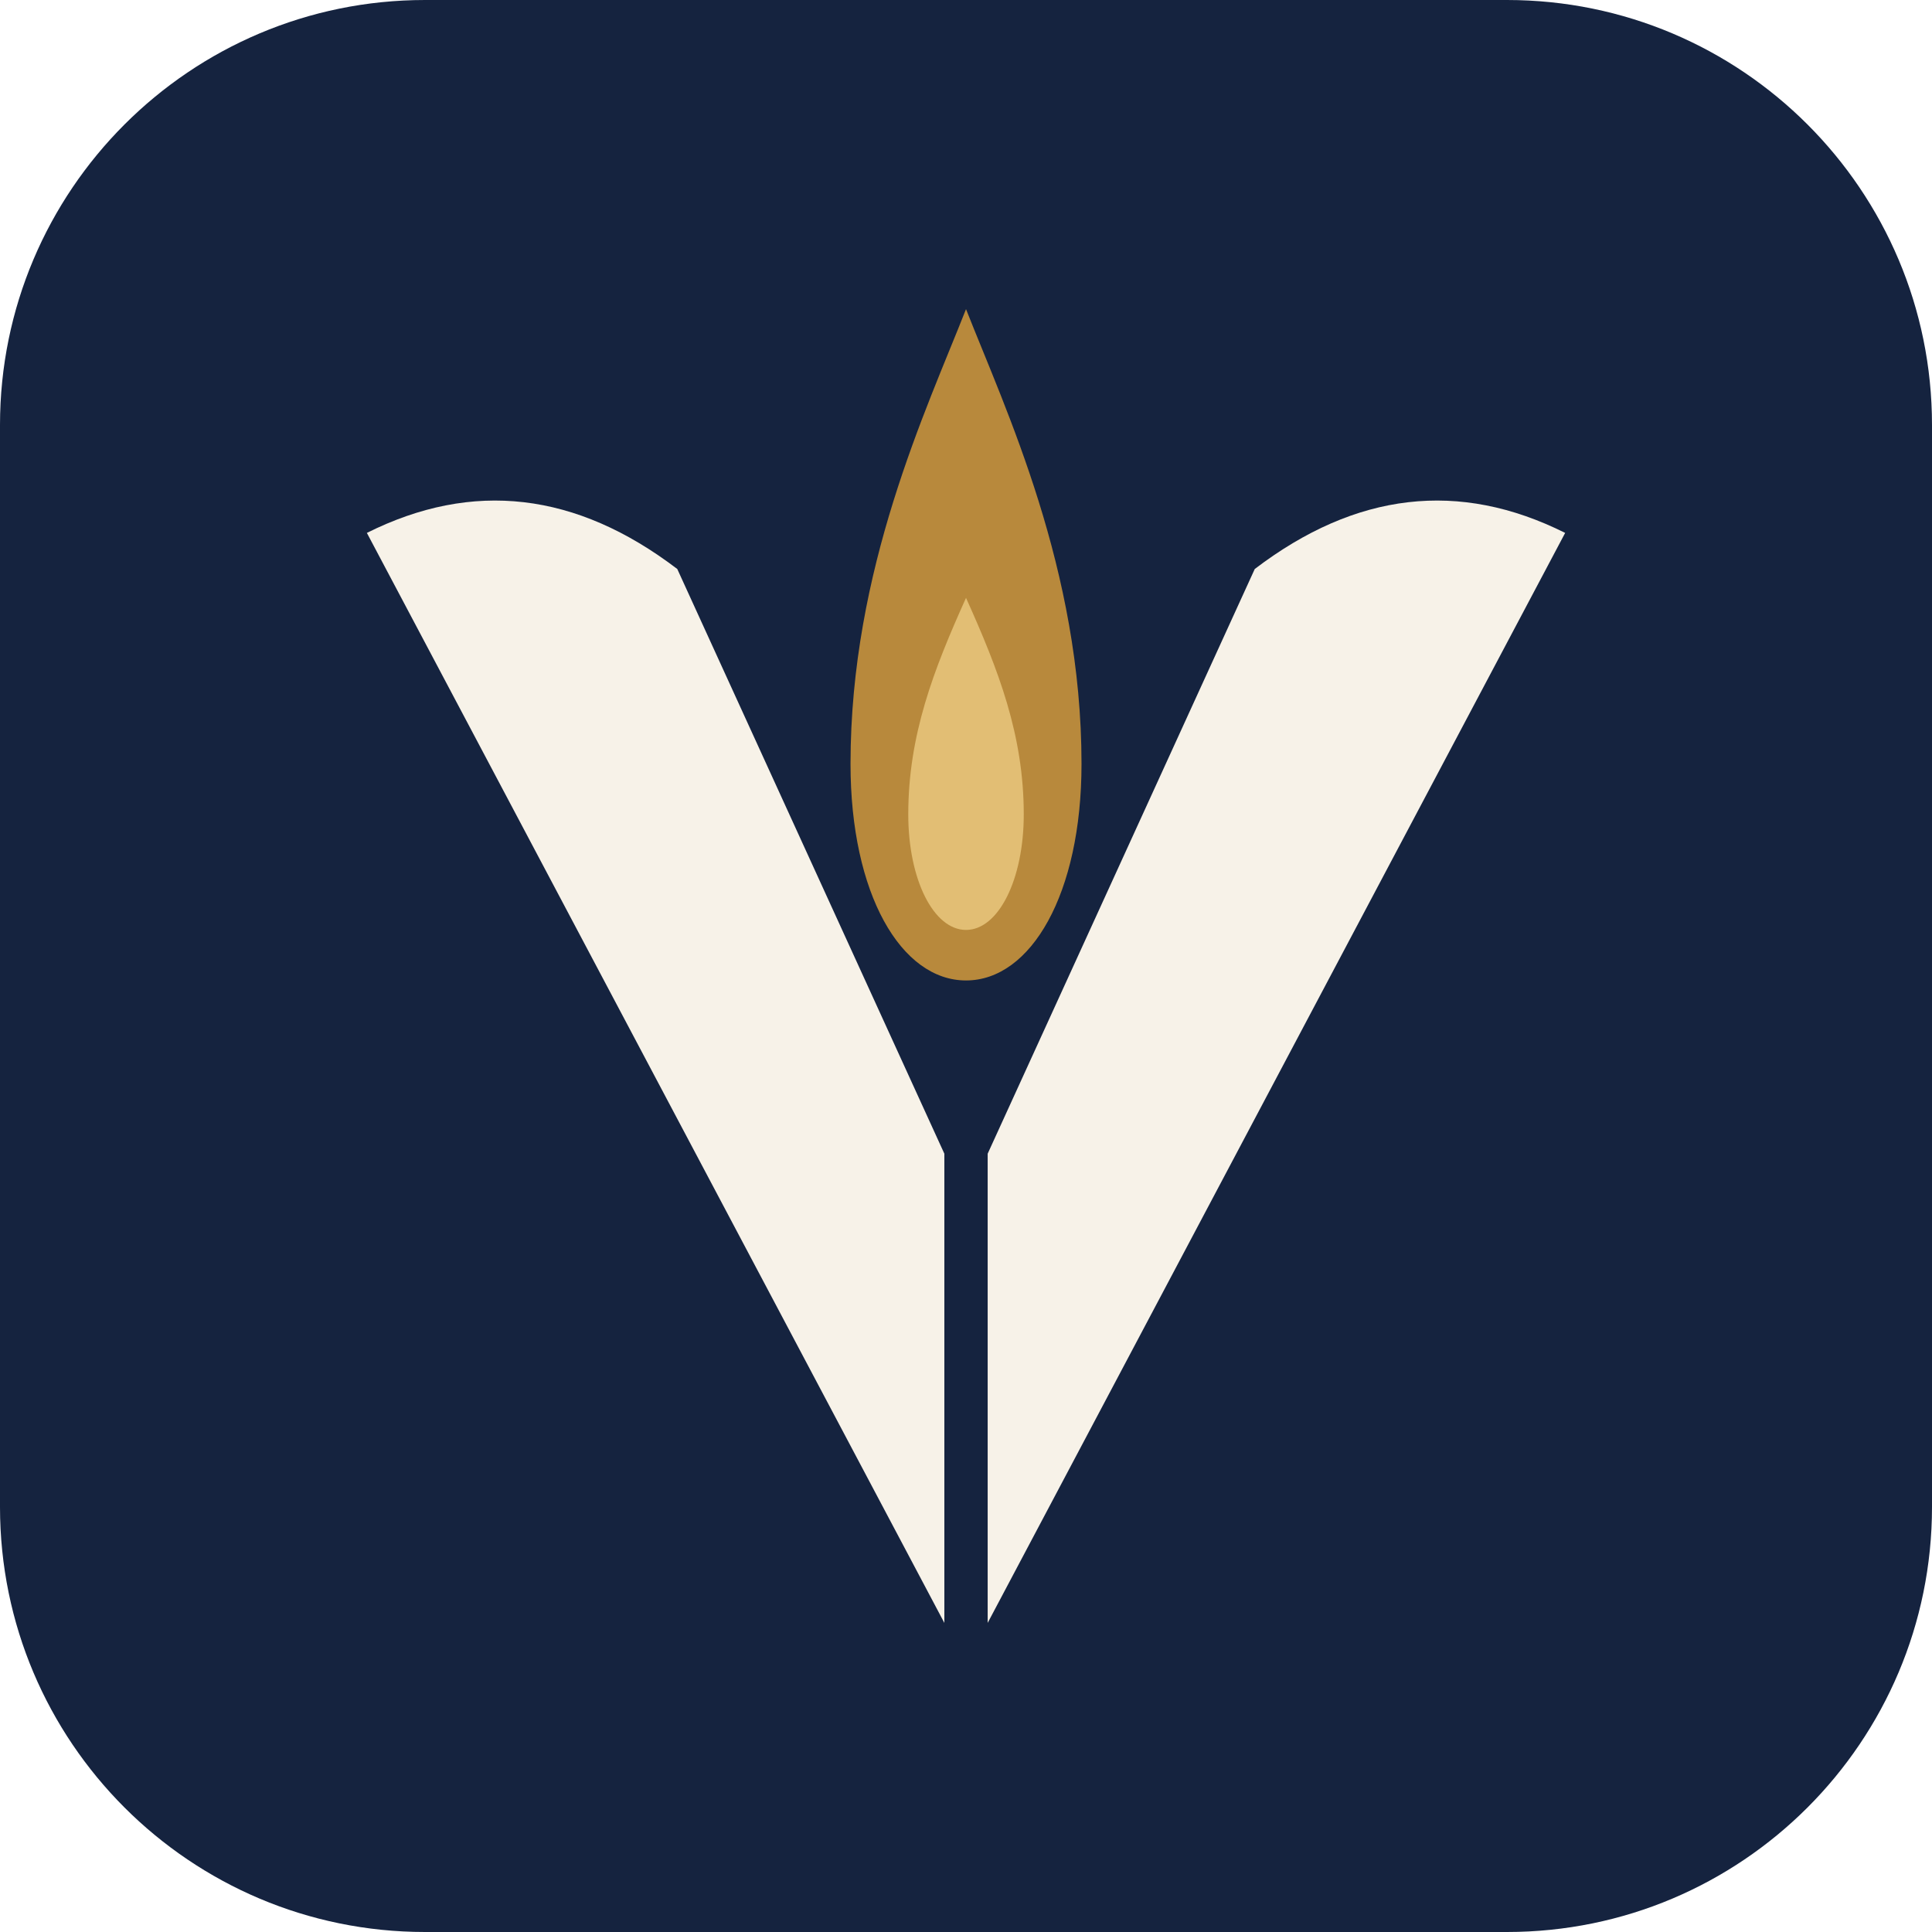
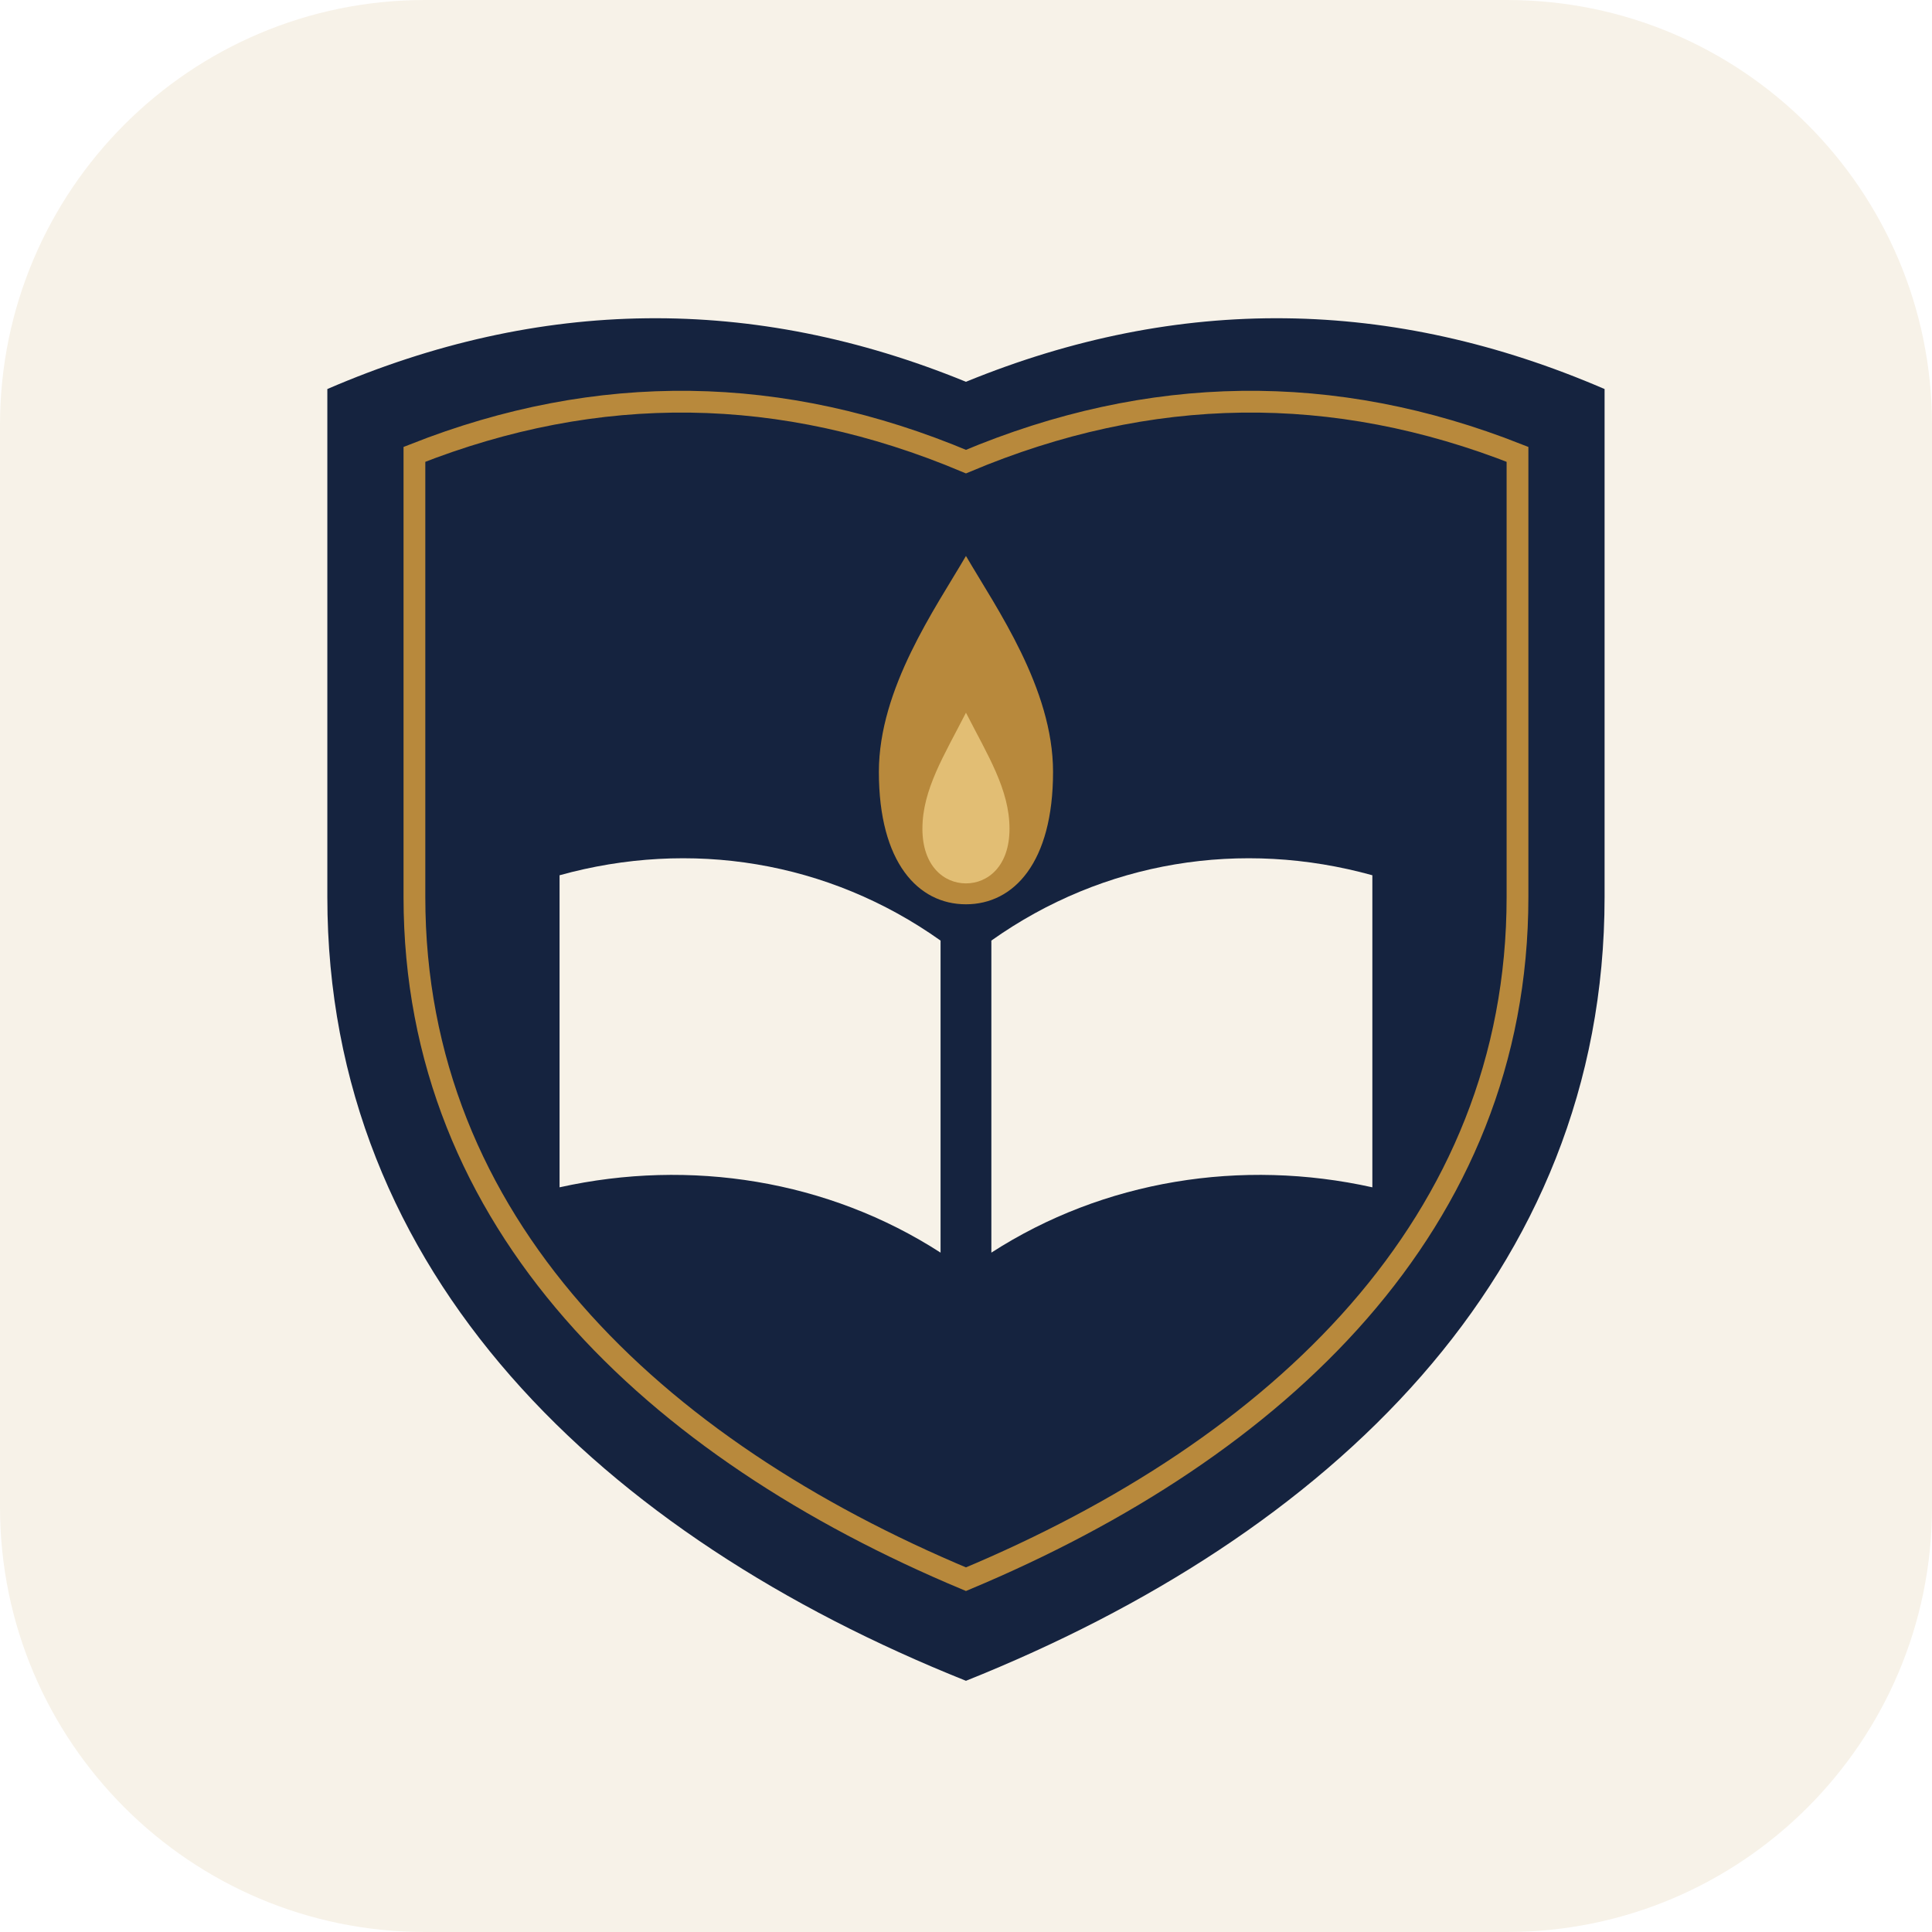
<svg xmlns="http://www.w3.org/2000/svg" viewBox="0 0 512 512" width="512" height="512" role="img" aria-label="Vidyanexa">
-   <rect width="512" height="512" rx="112.64" fill="#15233F" />
-   <g transform="translate(11.14 -2.25) scale(0.9565)">
-     <path d="M250 452 L90 150 Q134 128 176 160 L250 322 Z" fill="#F7F2E8" />
-     <path d="M262 452 L422 150 Q378 128 336 160 L262 322 Z" fill="#F7F2E8" />
-     <path d="M256 88 C267 116 288 160 288 214 C288 250 274 274 256 274 C238 274 224 250 224 214 C224 160 245 116 256 88 Z" fill="#B8893C" />
-     <path d="M256 168 C265 188 272 206 272 228 C272 246 265 260 256 260 C247 260 240 246 240 228 C240 206 247 188 256 168 Z" fill="#E2BE74" />
+   <rect width="512" height="512" rx="112.64" fill="#F7F2E8" />
+   <g transform="translate(9.82 -4.60) scale(0.9616)">
+     <path d="M80 112 Q168 74 256 110 Q344 74 432 112 L432 252 C432 356 356 428 256 468 C156 428 80 356 80 252 Z" fill="#15233F" />
+     <path d="M104 130 Q180 100 256 132 Q332 100 408 130 L408 252 C408 342 342 404 256 440 C170 404 104 342 104 252 Z" fill="none" stroke="#B8893C" stroke-width="6" />
+     <path d="M249 350 C218 330 180 324 144 332 L144 246 C180 236 218 242 249 264 Z" fill="#F7F2E8" />
+     <path d="M263 350 C294 330 332 324 368 332 L368 246 C332 236 294 242 263 264 Z" fill="#F7F2E8" />
+     <path d="M256 158 C264.4 172.4 280 194.48 280 217.52 C280 242.48 269.2 254 256 254 C242.8 254 232 242.48 232 217.52 C232 194.48 247.6 172.4 256 158 Z" fill="#B8893C" />
+     <path d="M256 201.2 C262.0 212.96 268.0 222.368 268.0 233.187 C268.0 243.536 262.0 248.24 256 248.24 C250.0 248.24 244.0 243.536 244.0 233.187 C244.0 222.368 250.0 212.96 256 201.2 Z" fill="#E2BE74" />
  </g>
</svg>
